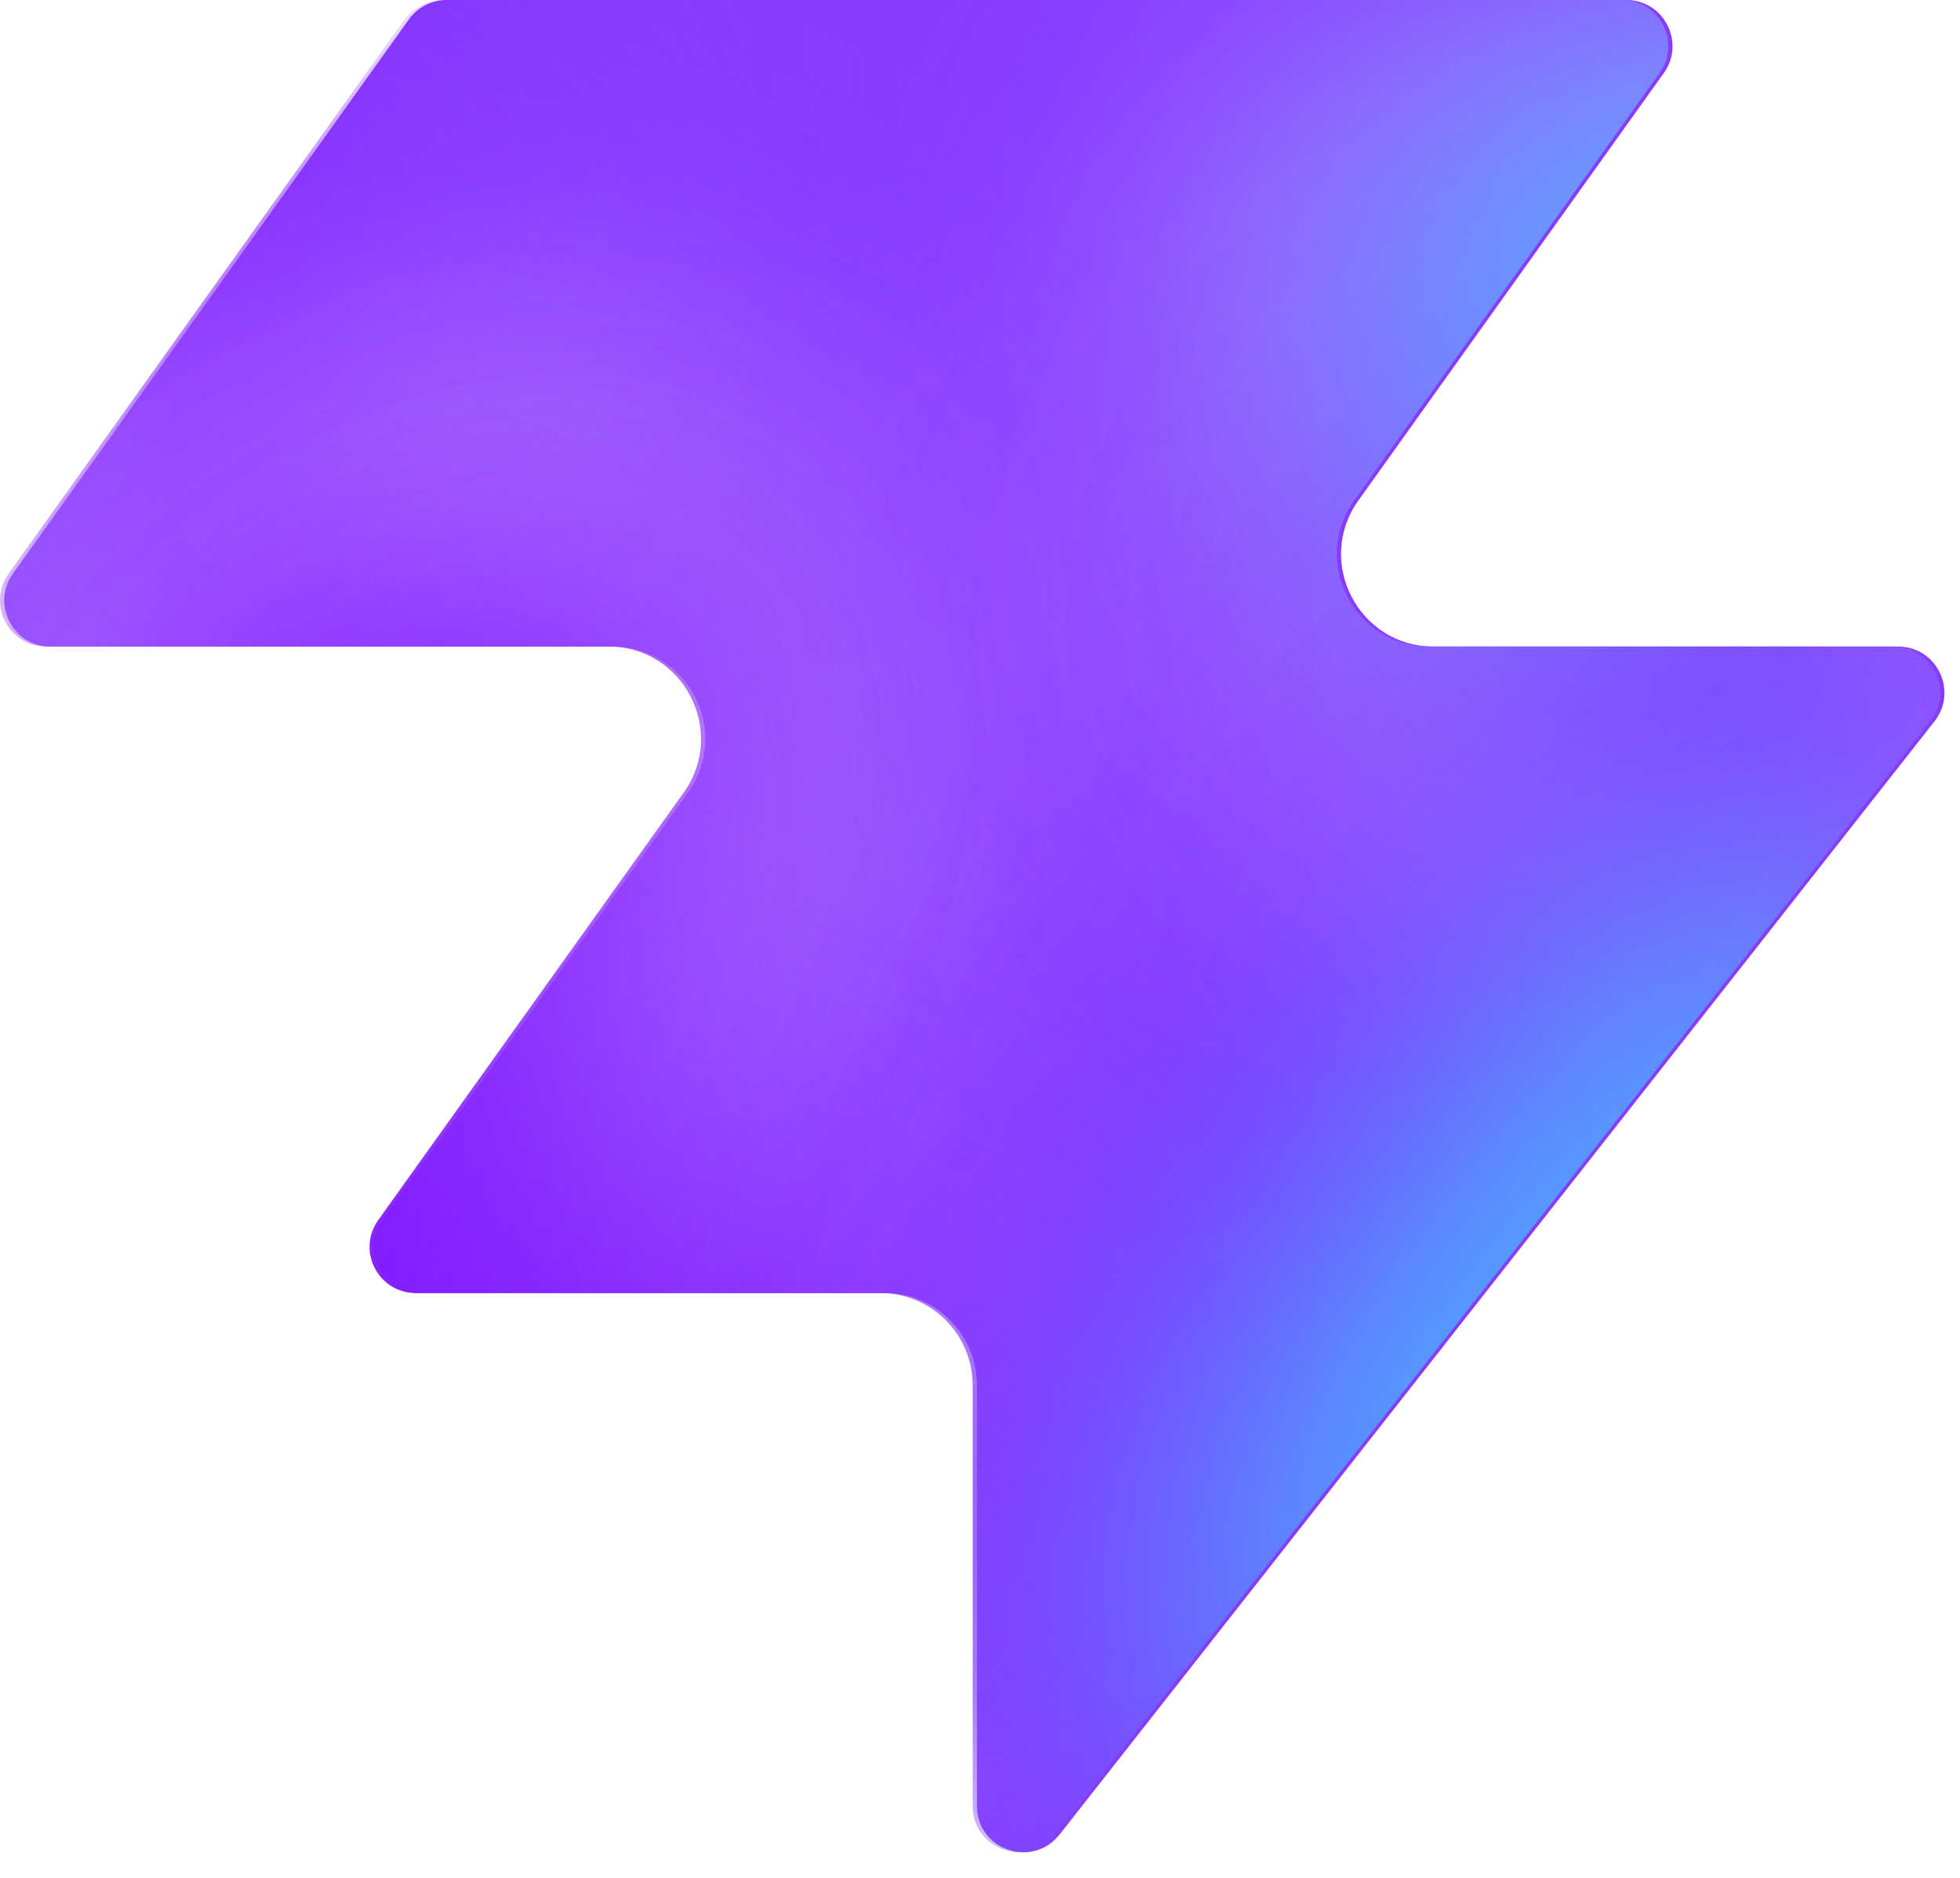
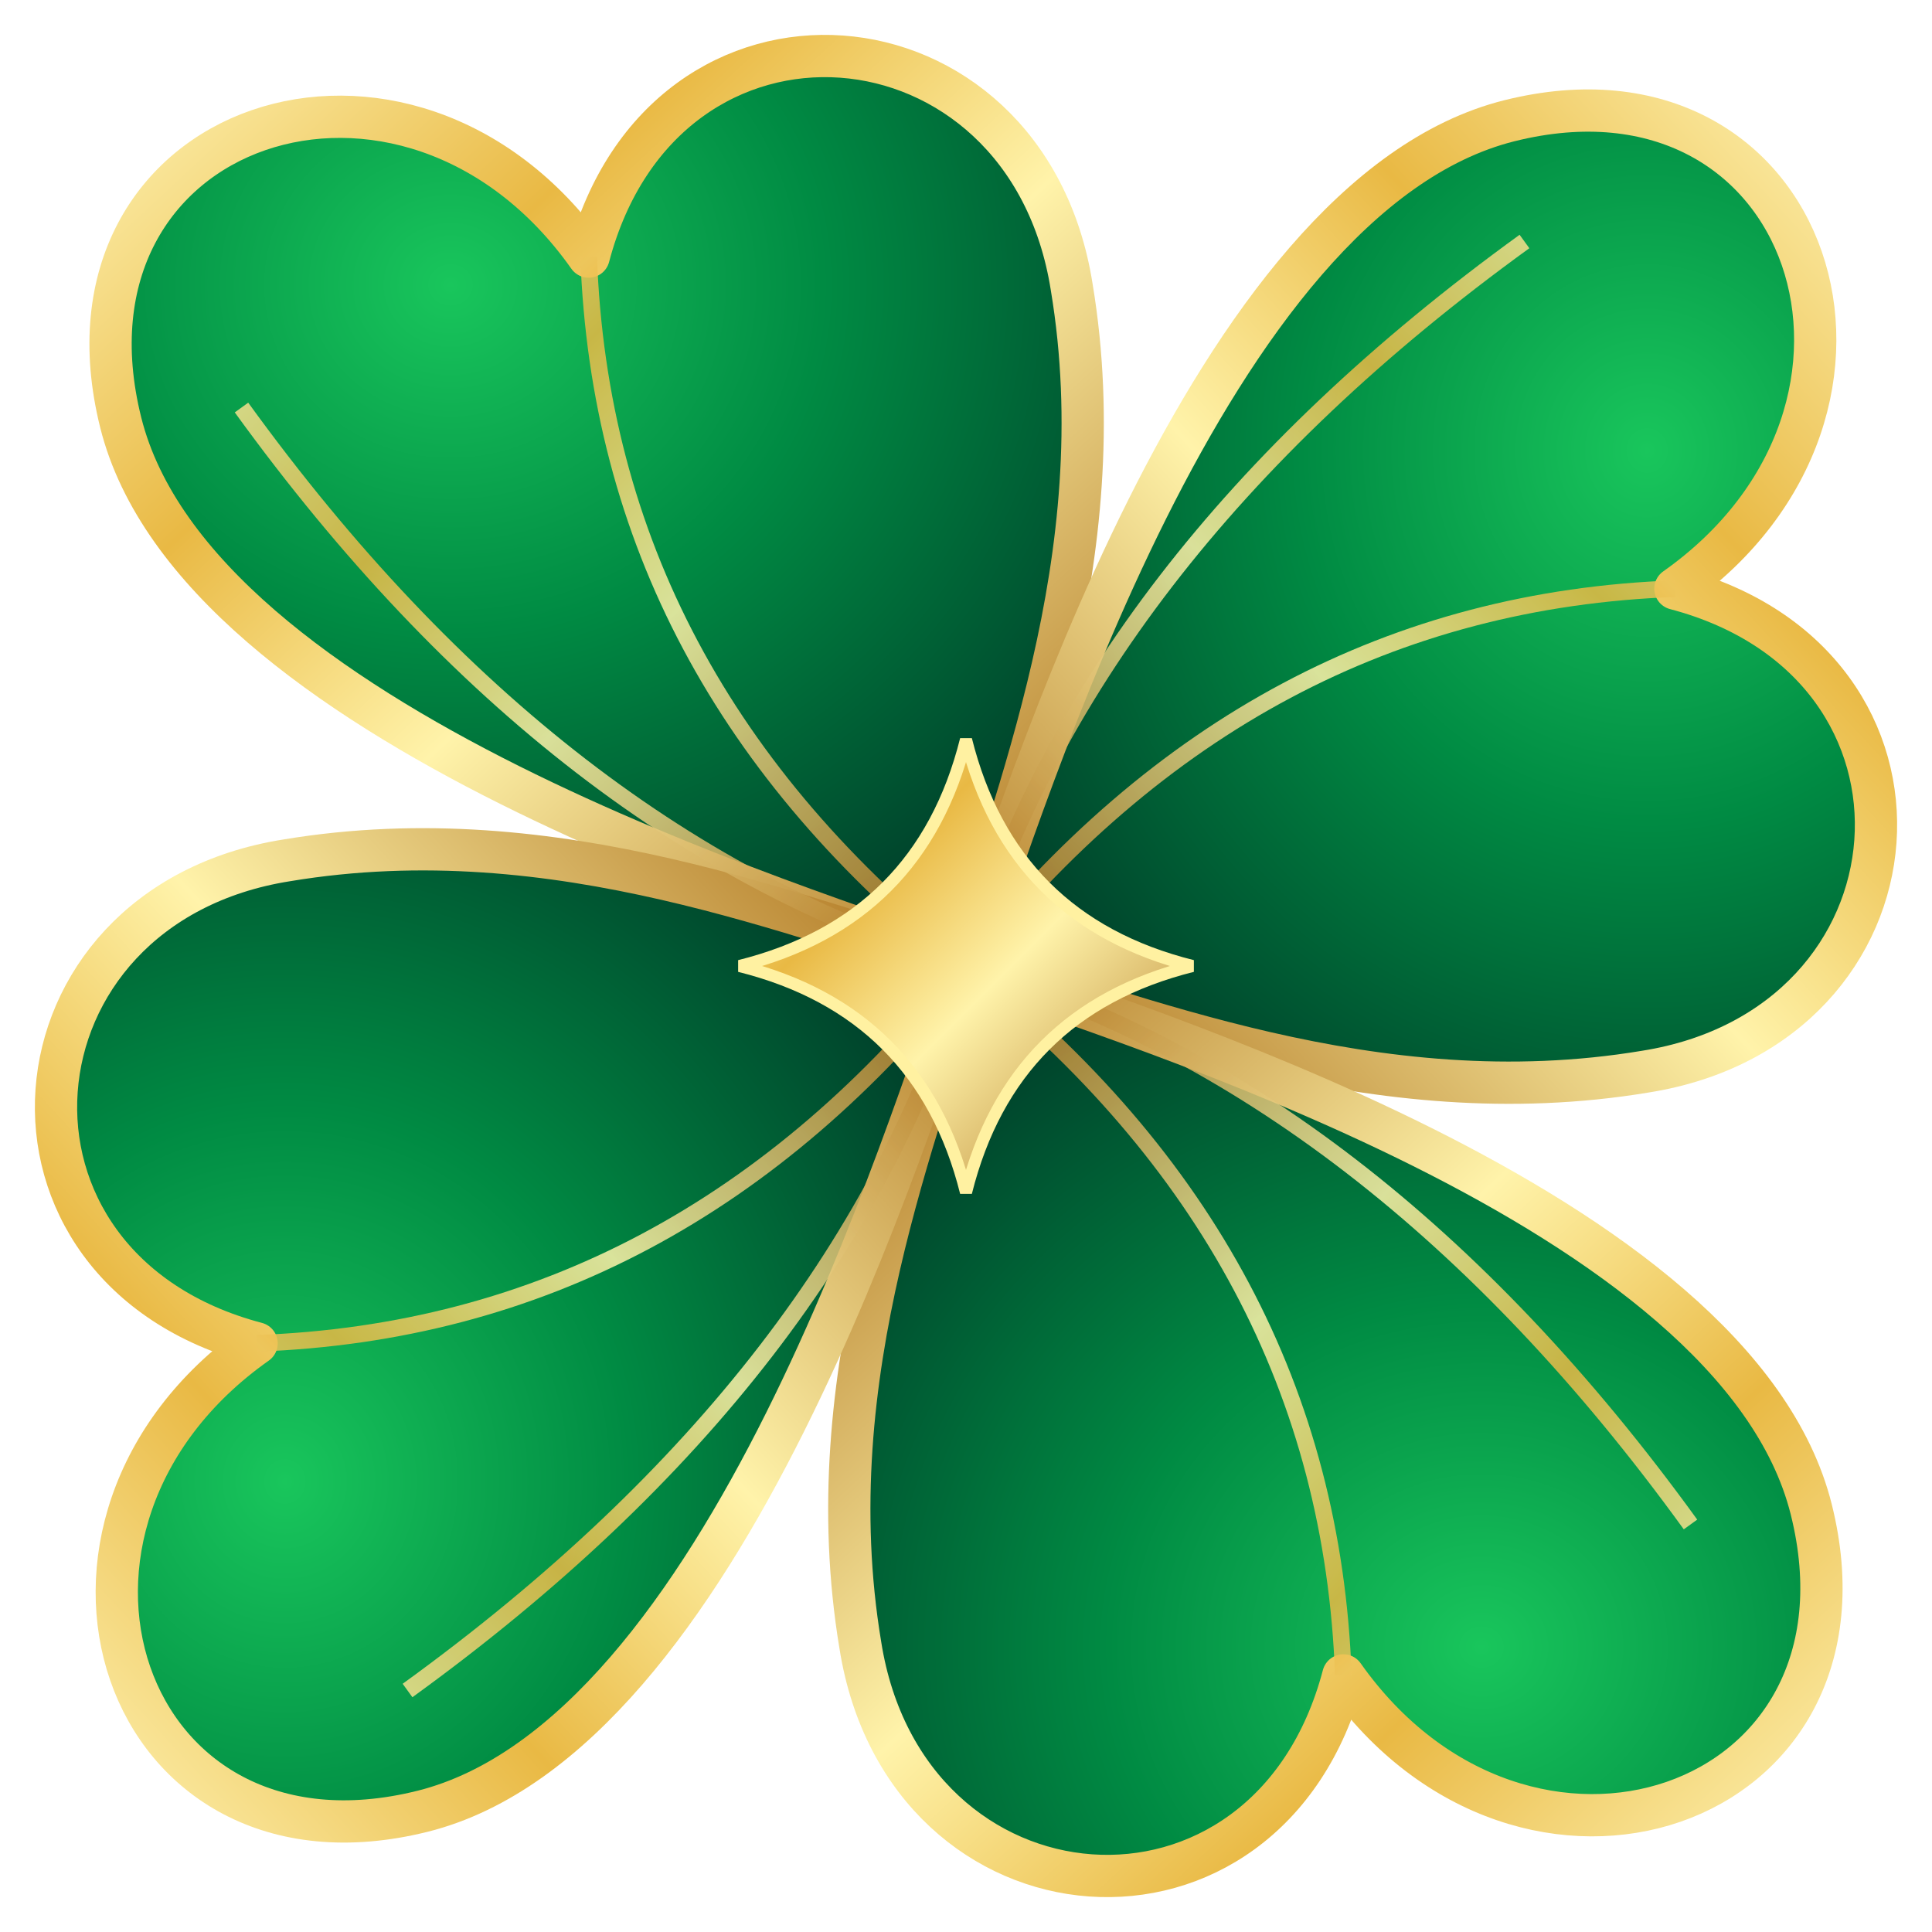
- <svg xmlns="http://www.w3.org/2000/svg" width="48" height="46" fill="none" viewBox="0 0 48 46">
-   <path fill="#863bff" d="M25.946 44.938c-.664.845-2.021.375-2.021-.698V33.937a2.26 2.26 0 0 0-2.262-2.262H10.287c-.92 0-1.456-1.04-.92-1.788l7.48-10.471c1.07-1.497 0-3.578-1.842-3.578H1.237c-.92 0-1.456-1.04-.92-1.788L10.013.474c.214-.297.556-.474.92-.474h28.894c.92 0 1.456 1.04.92 1.788l-7.48 10.471c-1.07 1.498 0 3.579 1.842 3.579h11.377c.943 0 1.473 1.088.89 1.83L25.947 44.94z" style="fill:#863bff;fill:color(display-p3 .525 .23 1);fill-opacity:1" />
-   <mask id="a" width="48" height="46" x="0" y="0" maskUnits="userSpaceOnUse" style="mask-type:alpha">
-     <path fill="#000" d="M25.842 44.938c-.664.844-2.021.375-2.021-.698V33.937a2.26 2.26 0 0 0-2.262-2.262H10.183c-.92 0-1.456-1.04-.92-1.788l7.48-10.471c1.07-1.498 0-3.579-1.842-3.579H1.133c-.92 0-1.456-1.04-.92-1.787L9.91.473c.214-.297.556-.474.92-.474h28.894c.92 0 1.456 1.04.92 1.788l-7.48 10.471c-1.07 1.498 0 3.578 1.842 3.578h11.377c.943 0 1.473 1.088.89 1.832L25.843 44.94z" style="fill:#000;fill-opacity:1" />
-   </mask>
-   <g mask="url(#a)">
-     <g filter="url(#b)">
-       <ellipse cx="5.508" cy="14.704" fill="#ede6ff" rx="5.508" ry="14.704" style="fill:#ede6ff;fill:color(display-p3 .927 .903 1);fill-opacity:1" transform="matrix(.00324 1 1 -.00324 -4.47 31.516)" />
-     </g>
-     <g filter="url(#c)">
-       <ellipse cx="10.399" cy="29.851" fill="#ede6ff" rx="10.399" ry="29.851" style="fill:#ede6ff;fill:color(display-p3 .927 .903 1);fill-opacity:1" transform="matrix(.00324 1 1 -.00324 -39.328 7.883)" />
-     </g>
-     <g filter="url(#d)">
-       <ellipse cx="5.508" cy="30.487" fill="#7e14ff" rx="5.508" ry="30.487" style="fill:#7e14ff;fill:color(display-p3 .492 .077 1);fill-opacity:1" transform="rotate(89.814 -25.913 -14.639)scale(1 -1)" />
-     </g>
-     <g filter="url(#e)">
-       <ellipse cx="5.508" cy="30.599" fill="#7e14ff" rx="5.508" ry="30.599" style="fill:#7e14ff;fill:color(display-p3 .492 .077 1);fill-opacity:1" transform="rotate(89.814 -32.644 -3.334)scale(1 -1)" />
-     </g>
-     <g filter="url(#f)">
-       <ellipse cx="5.508" cy="30.599" fill="#7e14ff" rx="5.508" ry="30.599" style="fill:#7e14ff;fill:color(display-p3 .492 .077 1);fill-opacity:1" transform="matrix(.00324 1 1 -.00324 -34.34 30.47)" />
-     </g>
-     <g filter="url(#g)">
-       <ellipse cx="14.072" cy="22.078" fill="#ede6ff" rx="14.072" ry="22.078" style="fill:#ede6ff;fill:color(display-p3 .927 .903 1);fill-opacity:1" transform="rotate(93.35 24.506 48.493)scale(-1 1)" />
-     </g>
-     <g filter="url(#h)">
-       <ellipse cx="3.47" cy="21.501" fill="#7e14ff" rx="3.47" ry="21.501" style="fill:#7e14ff;fill:color(display-p3 .492 .077 1);fill-opacity:1" transform="rotate(89.009 28.708 47.59)scale(-1 1)" />
-     </g>
-     <g filter="url(#i)">
-       <ellipse cx="3.47" cy="21.501" fill="#7e14ff" rx="3.47" ry="21.501" style="fill:#7e14ff;fill:color(display-p3 .492 .077 1);fill-opacity:1" transform="rotate(89.009 28.708 47.59)scale(-1 1)" />
-     </g>
-     <g filter="url(#j)">
-       <ellipse cx=".387" cy="8.972" fill="#7e14ff" rx="4.407" ry="29.108" style="fill:#7e14ff;fill:color(display-p3 .492 .077 1);fill-opacity:1" transform="rotate(39.51 .387 8.972)" />
-     </g>
-     <g filter="url(#k)">
-       <ellipse cx="47.523" cy="-6.092" fill="#7e14ff" rx="4.407" ry="29.108" style="fill:#7e14ff;fill:color(display-p3 .492 .077 1);fill-opacity:1" transform="rotate(37.892 47.523 -6.092)" />
-     </g>
-     <g filter="url(#l)">
-       <ellipse cx="41.412" cy="6.333" fill="#47bfff" rx="5.971" ry="9.665" style="fill:#47bfff;fill:color(display-p3 .28 .748 1);fill-opacity:1" transform="rotate(37.892 41.412 6.333)" />
-     </g>
-     <g filter="url(#m)">
-       <ellipse cx="-1.879" cy="38.332" fill="#7e14ff" rx="4.407" ry="29.108" style="fill:#7e14ff;fill:color(display-p3 .492 .077 1);fill-opacity:1" transform="rotate(37.892 -1.88 38.332)" />
-     </g>
-     <g filter="url(#n)">
-       <ellipse cx="-1.879" cy="38.332" fill="#7e14ff" rx="4.407" ry="29.108" style="fill:#7e14ff;fill:color(display-p3 .492 .077 1);fill-opacity:1" transform="rotate(37.892 -1.88 38.332)" />
-     </g>
-     <g filter="url(#o)">
-       <ellipse cx="35.651" cy="29.907" fill="#7e14ff" rx="4.407" ry="29.108" style="fill:#7e14ff;fill:color(display-p3 .492 .077 1);fill-opacity:1" transform="rotate(37.892 35.651 29.907)" />
-     </g>
-     <g filter="url(#p)">
-       <ellipse cx="38.418" cy="32.4" fill="#47bfff" rx="5.971" ry="15.297" style="fill:#47bfff;fill:color(display-p3 .28 .748 1);fill-opacity:1" transform="rotate(37.892 38.418 32.4)" />
-     </g>
+ <svg xmlns="http://www.w3.org/2000/svg" viewBox="0 0 128 128">
+   <defs>
+     <radialGradient id="green" cx="35%" cy="25%" r="85%">
+       <stop stop-color="#19C65C" />
+       <stop offset=".45" stop-color="#008B43" />
+       <stop offset="1" stop-color="#003B29" />
+     </radialGradient>
+     <linearGradient id="gold" x1="0" y1="0" x2="1" y2="1">
+       <stop stop-color="#FFF5B6" />
+       <stop offset=".3" stop-color="#E9B944" />
+       <stop offset=".55" stop-color="#FFF3AA" />
+       <stop offset="1" stop-color="#A86A13" />
+     </linearGradient>
+     <path id="leaf" d="M64 64C53 60 13 48 8 28C3 8 27 0 39 17C44-2 68 0 71 19C74 37 67 53 64 64Z" />
+   </defs>
+   <g fill="url(#green)" stroke="url(#gold)" stroke-width="2.8" stroke-linejoin="round">
+     <use href="#leaf" />
+     <use href="#leaf" transform="rotate(90 64 64)" />
+     <use href="#leaf" transform="rotate(180 64 64)" />
+     <use href="#leaf" transform="rotate(270 64 64)" />
  </g>
-   <defs>
-     <filter id="b" width="60.045" height="41.654" x="-19.77" y="16.149" color-interpolation-filters="sRGB" filterUnits="userSpaceOnUse">
-       <feFlood flood-opacity="0" result="BackgroundImageFix" />
-       <feBlend in="SourceGraphic" in2="BackgroundImageFix" result="shape" />
-       <feGaussianBlur result="effect1_foregroundBlur_2002_17158" stdDeviation="7.659" />
-     </filter>
-     <filter id="c" width="90.34" height="51.437" x="-54.613" y="-7.533" color-interpolation-filters="sRGB" filterUnits="userSpaceOnUse">
-       <feFlood flood-opacity="0" result="BackgroundImageFix" />
-       <feBlend in="SourceGraphic" in2="BackgroundImageFix" result="shape" />
-       <feGaussianBlur result="effect1_foregroundBlur_2002_17158" stdDeviation="7.659" />
-     </filter>
-     <filter id="d" width="79.355" height="29.4" x="-49.64" y="2.03" color-interpolation-filters="sRGB" filterUnits="userSpaceOnUse">
-       <feFlood flood-opacity="0" result="BackgroundImageFix" />
-       <feBlend in="SourceGraphic" in2="BackgroundImageFix" result="shape" />
-       <feGaussianBlur result="effect1_foregroundBlur_2002_17158" stdDeviation="4.596" />
-     </filter>
-     <filter id="e" width="79.579" height="29.4" x="-45.045" y="20.029" color-interpolation-filters="sRGB" filterUnits="userSpaceOnUse">
-       <feFlood flood-opacity="0" result="BackgroundImageFix" />
-       <feBlend in="SourceGraphic" in2="BackgroundImageFix" result="shape" />
-       <feGaussianBlur result="effect1_foregroundBlur_2002_17158" stdDeviation="4.596" />
-     </filter>
-     <filter id="f" width="79.579" height="29.4" x="-43.513" y="21.178" color-interpolation-filters="sRGB" filterUnits="userSpaceOnUse">
-       <feFlood flood-opacity="0" result="BackgroundImageFix" />
-       <feBlend in="SourceGraphic" in2="BackgroundImageFix" result="shape" />
-       <feGaussianBlur result="effect1_foregroundBlur_2002_17158" stdDeviation="4.596" />
-     </filter>
-     <filter id="g" width="74.749" height="58.852" x="15.756" y="-17.901" color-interpolation-filters="sRGB" filterUnits="userSpaceOnUse">
-       <feFlood flood-opacity="0" result="BackgroundImageFix" />
-       <feBlend in="SourceGraphic" in2="BackgroundImageFix" result="shape" />
-       <feGaussianBlur result="effect1_foregroundBlur_2002_17158" stdDeviation="7.659" />
-     </filter>
-     <filter id="h" width="61.377" height="25.362" x="23.548" y="2.284" color-interpolation-filters="sRGB" filterUnits="userSpaceOnUse">
-       <feFlood flood-opacity="0" result="BackgroundImageFix" />
-       <feBlend in="SourceGraphic" in2="BackgroundImageFix" result="shape" />
-       <feGaussianBlur result="effect1_foregroundBlur_2002_17158" stdDeviation="4.596" />
-     </filter>
-     <filter id="i" width="61.377" height="25.362" x="23.548" y="2.284" color-interpolation-filters="sRGB" filterUnits="userSpaceOnUse">
-       <feFlood flood-opacity="0" result="BackgroundImageFix" />
-       <feBlend in="SourceGraphic" in2="BackgroundImageFix" result="shape" />
-       <feGaussianBlur result="effect1_foregroundBlur_2002_17158" stdDeviation="4.596" />
-     </filter>
-     <filter id="j" width="56.045" height="63.649" x="-27.636" y="-22.853" color-interpolation-filters="sRGB" filterUnits="userSpaceOnUse">
-       <feFlood flood-opacity="0" result="BackgroundImageFix" />
-       <feBlend in="SourceGraphic" in2="BackgroundImageFix" result="shape" />
-       <feGaussianBlur result="effect1_foregroundBlur_2002_17158" stdDeviation="4.596" />
-     </filter>
-     <filter id="k" width="54.814" height="64.646" x="20.116" y="-38.415" color-interpolation-filters="sRGB" filterUnits="userSpaceOnUse">
-       <feFlood flood-opacity="0" result="BackgroundImageFix" />
-       <feBlend in="SourceGraphic" in2="BackgroundImageFix" result="shape" />
-       <feGaussianBlur result="effect1_foregroundBlur_2002_17158" stdDeviation="4.596" />
-     </filter>
-     <filter id="l" width="33.541" height="35.313" x="24.641" y="-11.323" color-interpolation-filters="sRGB" filterUnits="userSpaceOnUse">
-       <feFlood flood-opacity="0" result="BackgroundImageFix" />
-       <feBlend in="SourceGraphic" in2="BackgroundImageFix" result="shape" />
-       <feGaussianBlur result="effect1_foregroundBlur_2002_17158" stdDeviation="4.596" />
-     </filter>
-     <filter id="m" width="54.814" height="64.646" x="-29.286" y="6.009" color-interpolation-filters="sRGB" filterUnits="userSpaceOnUse">
-       <feFlood flood-opacity="0" result="BackgroundImageFix" />
-       <feBlend in="SourceGraphic" in2="BackgroundImageFix" result="shape" />
-       <feGaussianBlur result="effect1_foregroundBlur_2002_17158" stdDeviation="4.596" />
-     </filter>
-     <filter id="n" width="54.814" height="64.646" x="-29.286" y="6.009" color-interpolation-filters="sRGB" filterUnits="userSpaceOnUse">
-       <feFlood flood-opacity="0" result="BackgroundImageFix" />
-       <feBlend in="SourceGraphic" in2="BackgroundImageFix" result="shape" />
-       <feGaussianBlur result="effect1_foregroundBlur_2002_17158" stdDeviation="4.596" />
-     </filter>
-     <filter id="o" width="54.814" height="64.646" x="8.244" y="-2.416" color-interpolation-filters="sRGB" filterUnits="userSpaceOnUse">
-       <feFlood flood-opacity="0" result="BackgroundImageFix" />
-       <feBlend in="SourceGraphic" in2="BackgroundImageFix" result="shape" />
-       <feGaussianBlur result="effect1_foregroundBlur_2002_17158" stdDeviation="4.596" />
-     </filter>
-     <filter id="p" width="39.409" height="43.623" x="18.713" y="10.588" color-interpolation-filters="sRGB" filterUnits="userSpaceOnUse">
-       <feFlood flood-opacity="0" result="BackgroundImageFix" />
-       <feBlend in="SourceGraphic" in2="BackgroundImageFix" result="shape" />
-       <feGaussianBlur result="effect1_foregroundBlur_2002_17158" stdDeviation="4.596" />
-     </filter>
-   </defs>
+   <g fill="none" stroke="url(#gold)" stroke-width="1.1" opacity=".85">
+     <path id="vein" d="M64 64Q40 45 39 17M64 64Q37 56 16 27" />
+     <use href="#vein" transform="rotate(90 64 64)" />
+     <use href="#vein" transform="rotate(180 64 64)" />
+     <use href="#vein" transform="rotate(270 64 64)" />
+   </g>
+   <path d="M64 49Q67 61 79 64Q67 67 64 79Q61 67 49 64Q61 61 64 49Z" fill="url(#gold)" stroke="#FFF1A1" stroke-width=".8" />
</svg>
